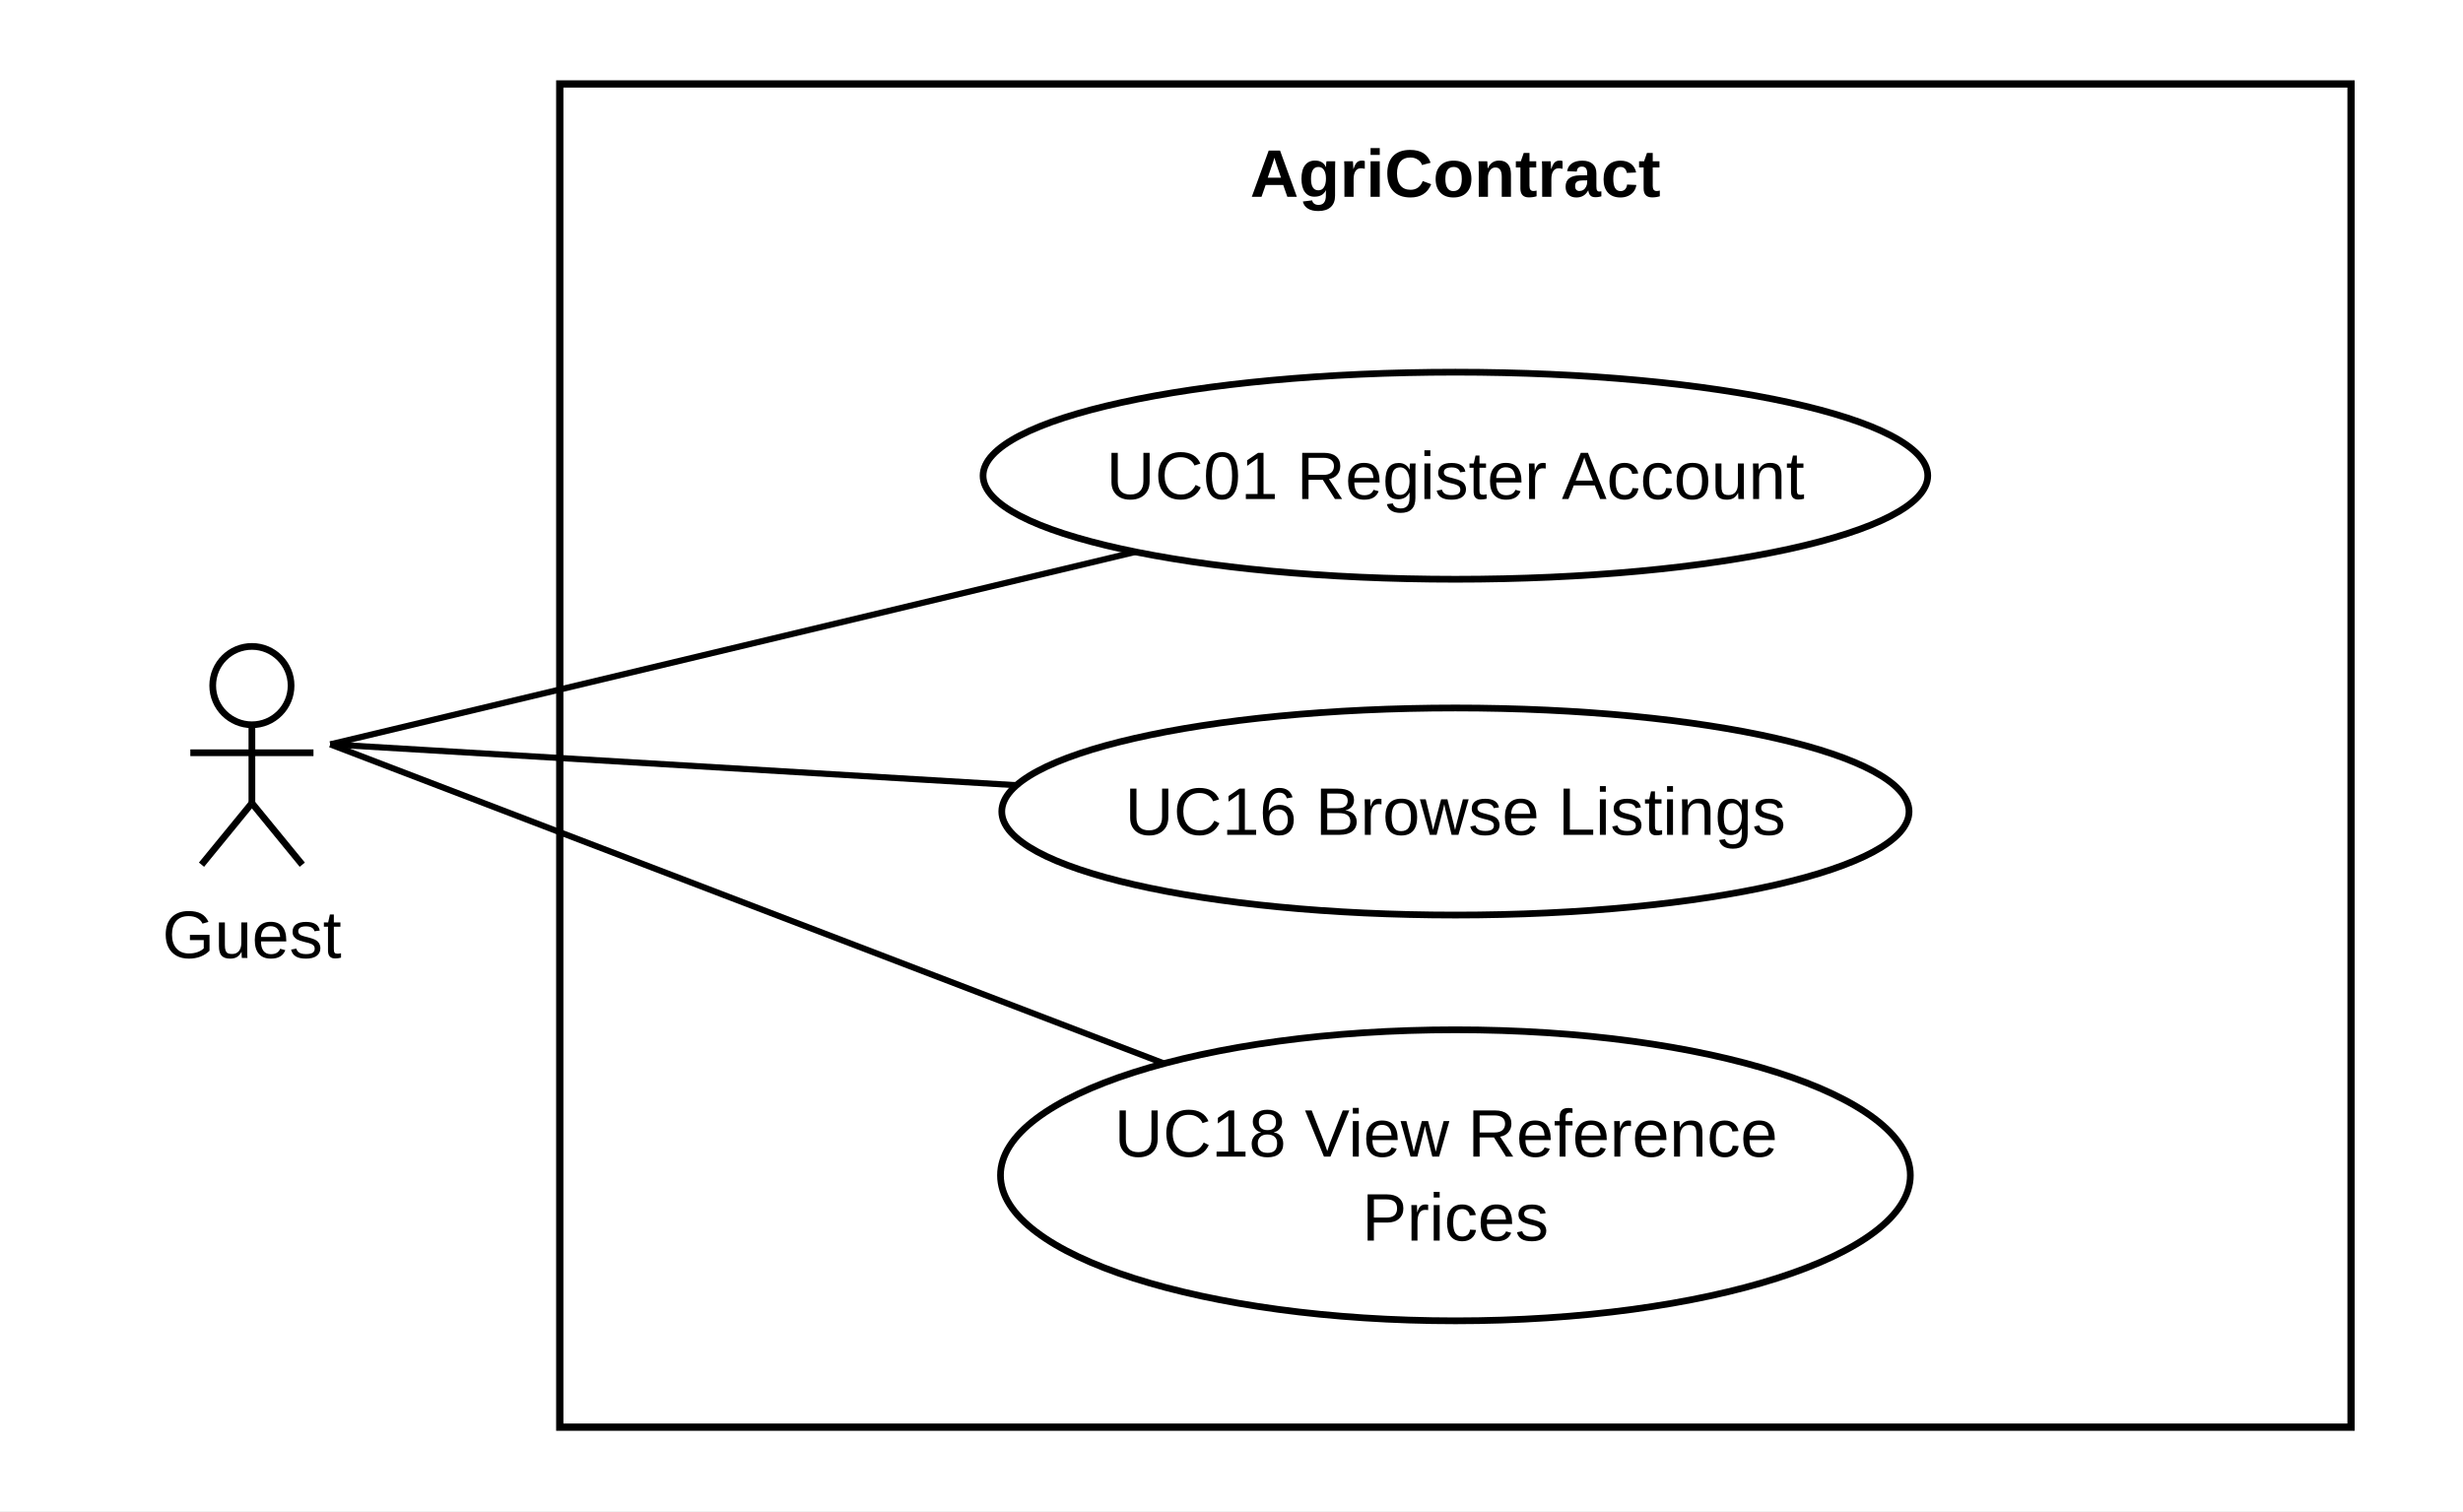
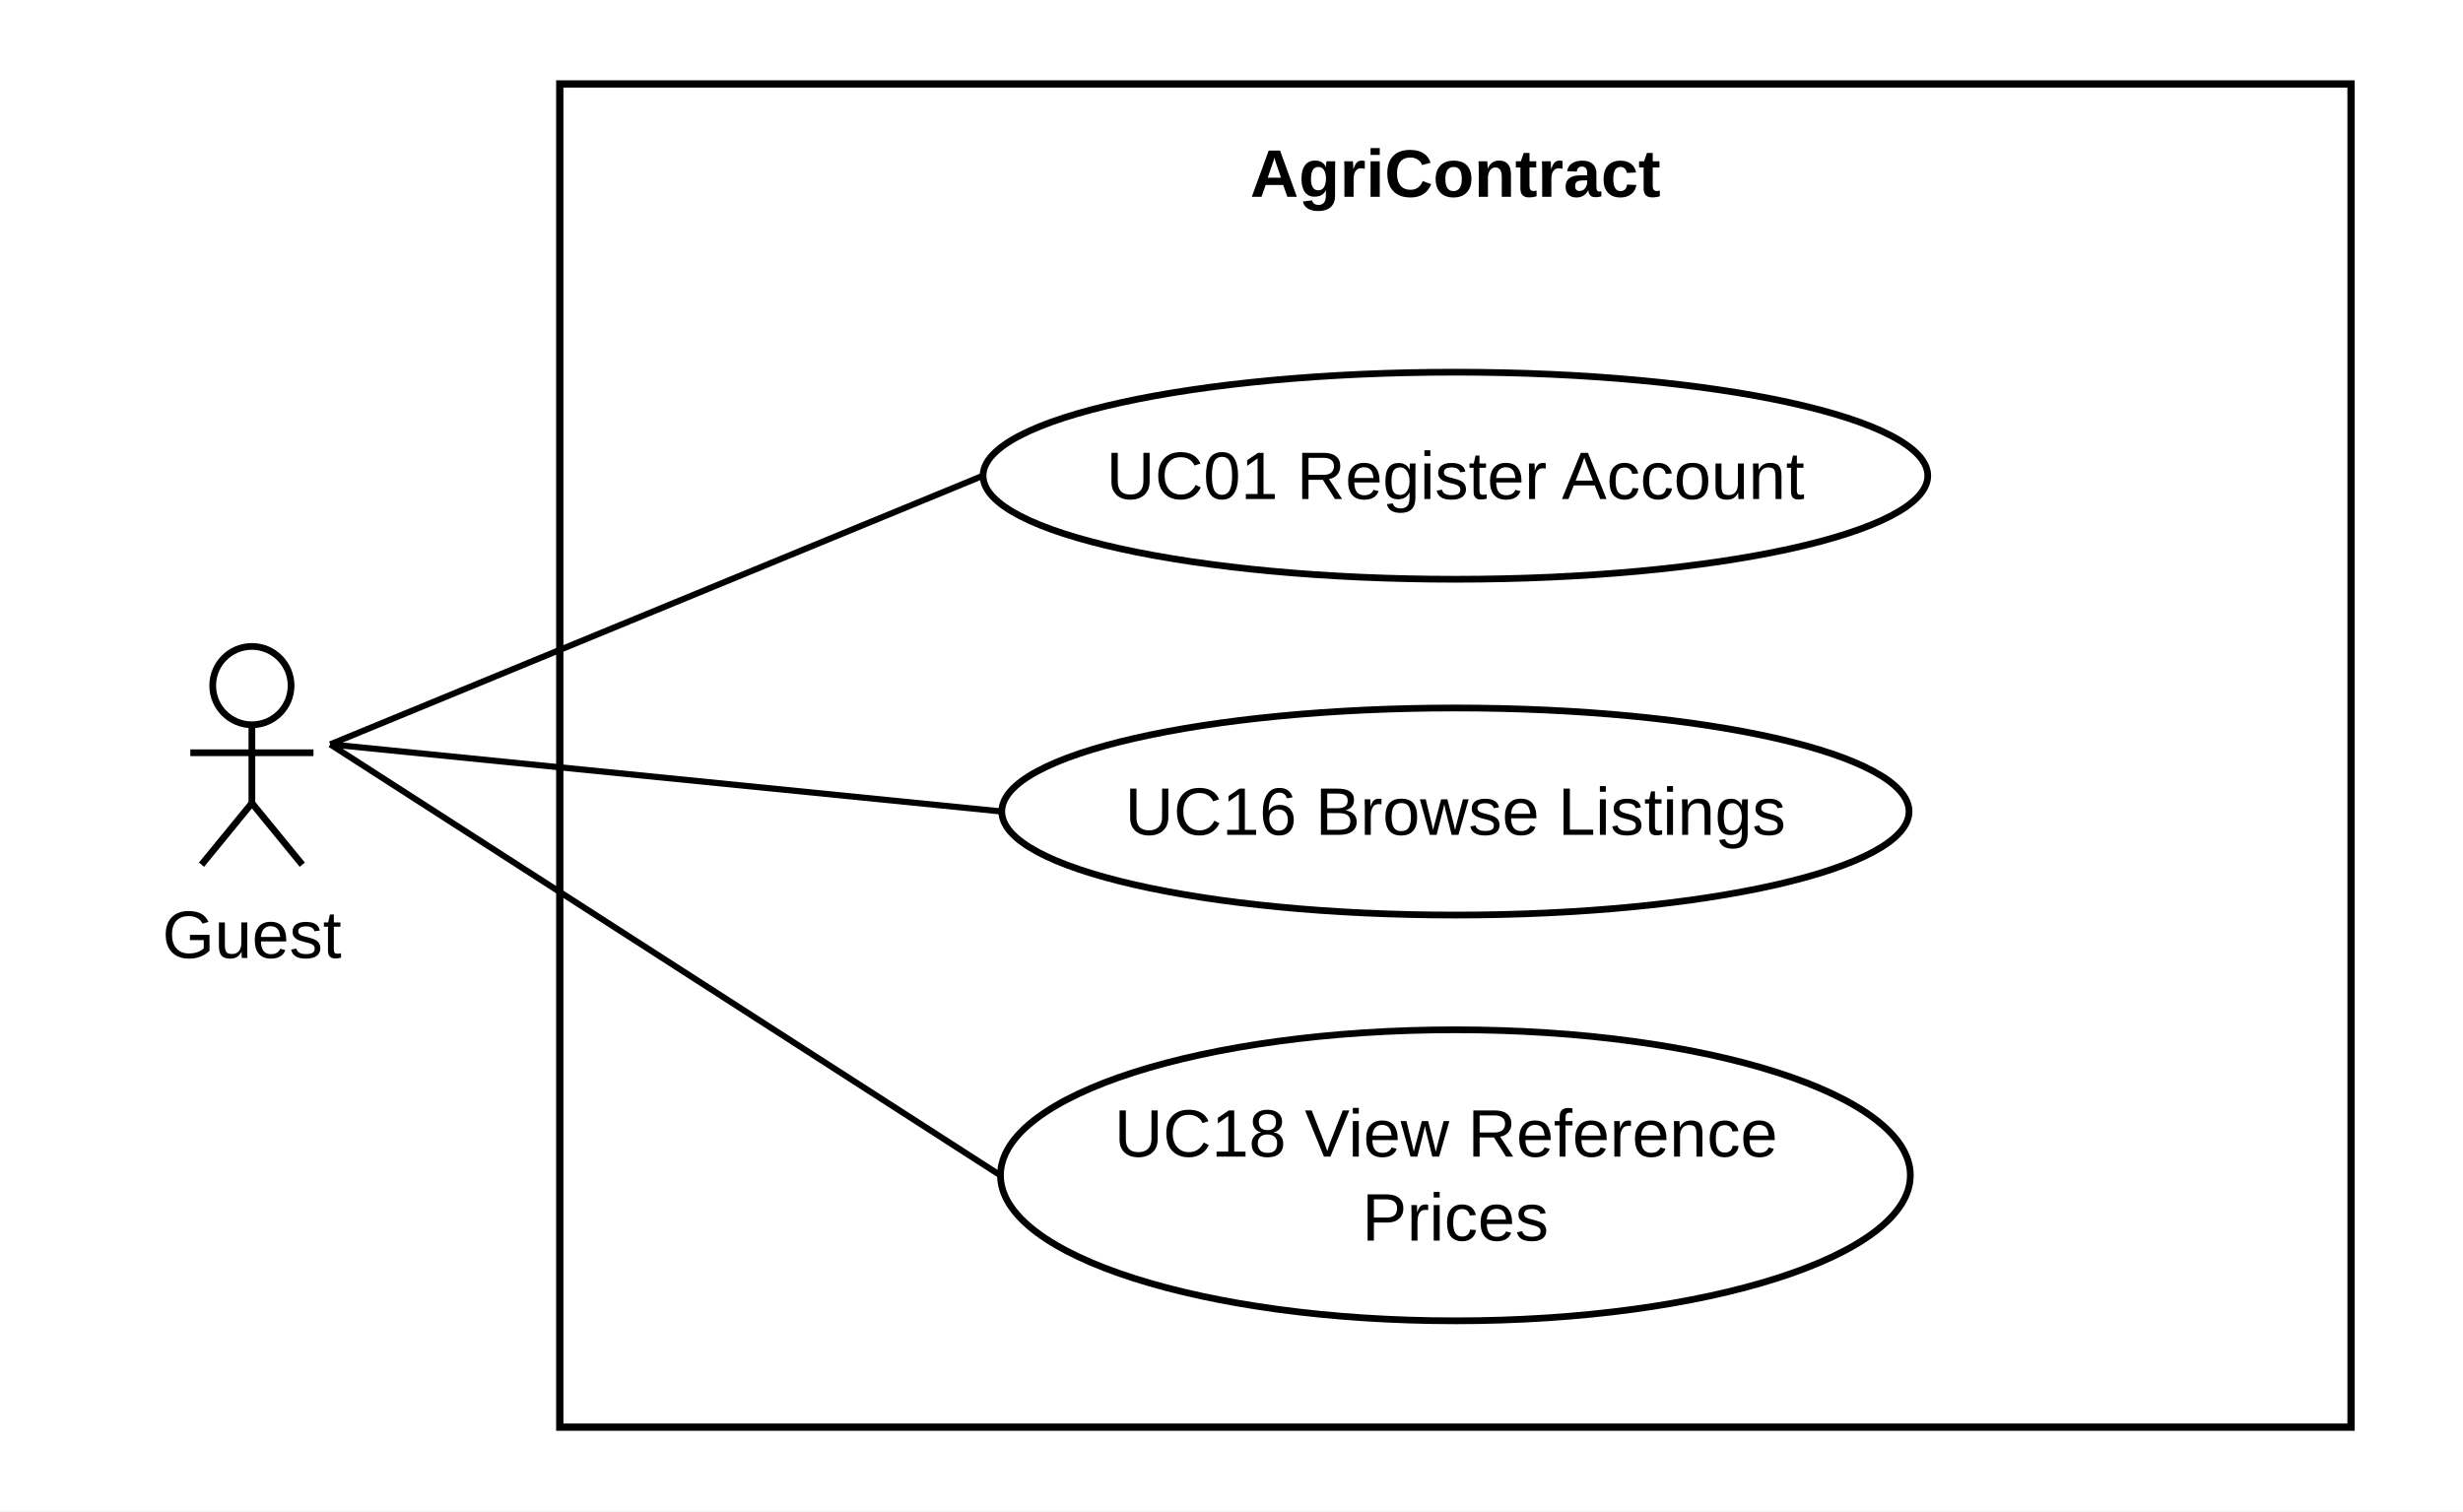
<svg xmlns="http://www.w3.org/2000/svg" width="440" height="270" viewBox="0 0 440 270" font-family="Arial" font-size="12">
  <defs>
    <marker id="open" viewBox="0 0 12 12" refX="11" refY="6" markerWidth="12" markerHeight="12" markerUnits="userSpaceOnUse" orient="auto">
      <path d="M1,1 L11,6 L1,11" fill="none" stroke="black" stroke-width="1.2" />
    </marker>
    <marker id="tri" viewBox="0 0 14 14" refX="13" refY="7" markerWidth="14" markerHeight="14" markerUnits="userSpaceOnUse" orient="auto">
      <path d="M1,1 L13,7 L1,13 Z" fill="white" stroke="black" />
    </marker>
  </defs>
  <rect width="440" height="270" fill="white" />
  <rect x="100" y="15" width="320" height="240" fill="white" stroke="black" stroke-width="1.3" />
  <text text-anchor="middle" dominant-baseline="central" font-size="12" font-weight="bold">
    <tspan x="260.0" y="31.0">AgriContract</tspan>
  </text>
-   <line x1="59.0" y1="133.0" x2="202.9" y2="98.6" stroke="black" stroke-width="1.1" />
-   <line x1="59.0" y1="133.0" x2="181.6" y2="140.3" stroke="black" stroke-width="1.1" />
-   <line x1="59.0" y1="133.0" x2="207.9" y2="190.0" stroke="black" stroke-width="1.1" />
+   <line x1="59.0" y1="133.0" x2="175.6" y2="85.0" stroke="black" stroke-width="1.1" />
+   <line x1="59.0" y1="133.0" x2="179.0" y2="145.0" stroke="black" stroke-width="1.1" />
+   <line x1="59.0" y1="133.0" x2="178.7" y2="210.0" stroke="black" stroke-width="1.1" />
  <circle cx="45" cy="122.5" r="7" fill="white" stroke="black" stroke-width="1.2" />
  <line x1="45" y1="129.5" x2="45" y2="143.5" stroke="black" stroke-width="1.2" />
  <line x1="34" y1="134.5" x2="56" y2="134.5" stroke="black" stroke-width="1.2" />
  <line x1="45" y1="143.5" x2="36" y2="154.5" stroke="black" stroke-width="1.2" />
  <line x1="45" y1="143.5" x2="54" y2="154.5" stroke="black" stroke-width="1.2" />
  <text text-anchor="middle" dominant-baseline="central" font-size="12">
    <tspan x="45" y="167.0">Guest</tspan>
  </text>
  <ellipse cx="260" cy="85" rx="84.381" ry="18.5" fill="white" stroke="black" stroke-width="1.2" />
  <text text-anchor="middle" dominant-baseline="central" font-size="12">
    <tspan x="260" y="85.0">UC01 Register Account</tspan>
  </text>
  <ellipse cx="260" cy="145" rx="81.039" ry="18.5" fill="white" stroke="black" stroke-width="1.2" />
  <text text-anchor="middle" dominant-baseline="central" font-size="12">
    <tspan x="260" y="145.0">UC16 Browse Listings</tspan>
  </text>
  <ellipse cx="260" cy="210" rx="81.27" ry="26.0" fill="white" stroke="black" stroke-width="1.2" />
  <text text-anchor="middle" dominant-baseline="central" font-size="12">
    <tspan x="260" y="202.5">UC18 View Reference</tspan>
    <tspan x="260" y="217.5">Prices</tspan>
  </text>
</svg>
